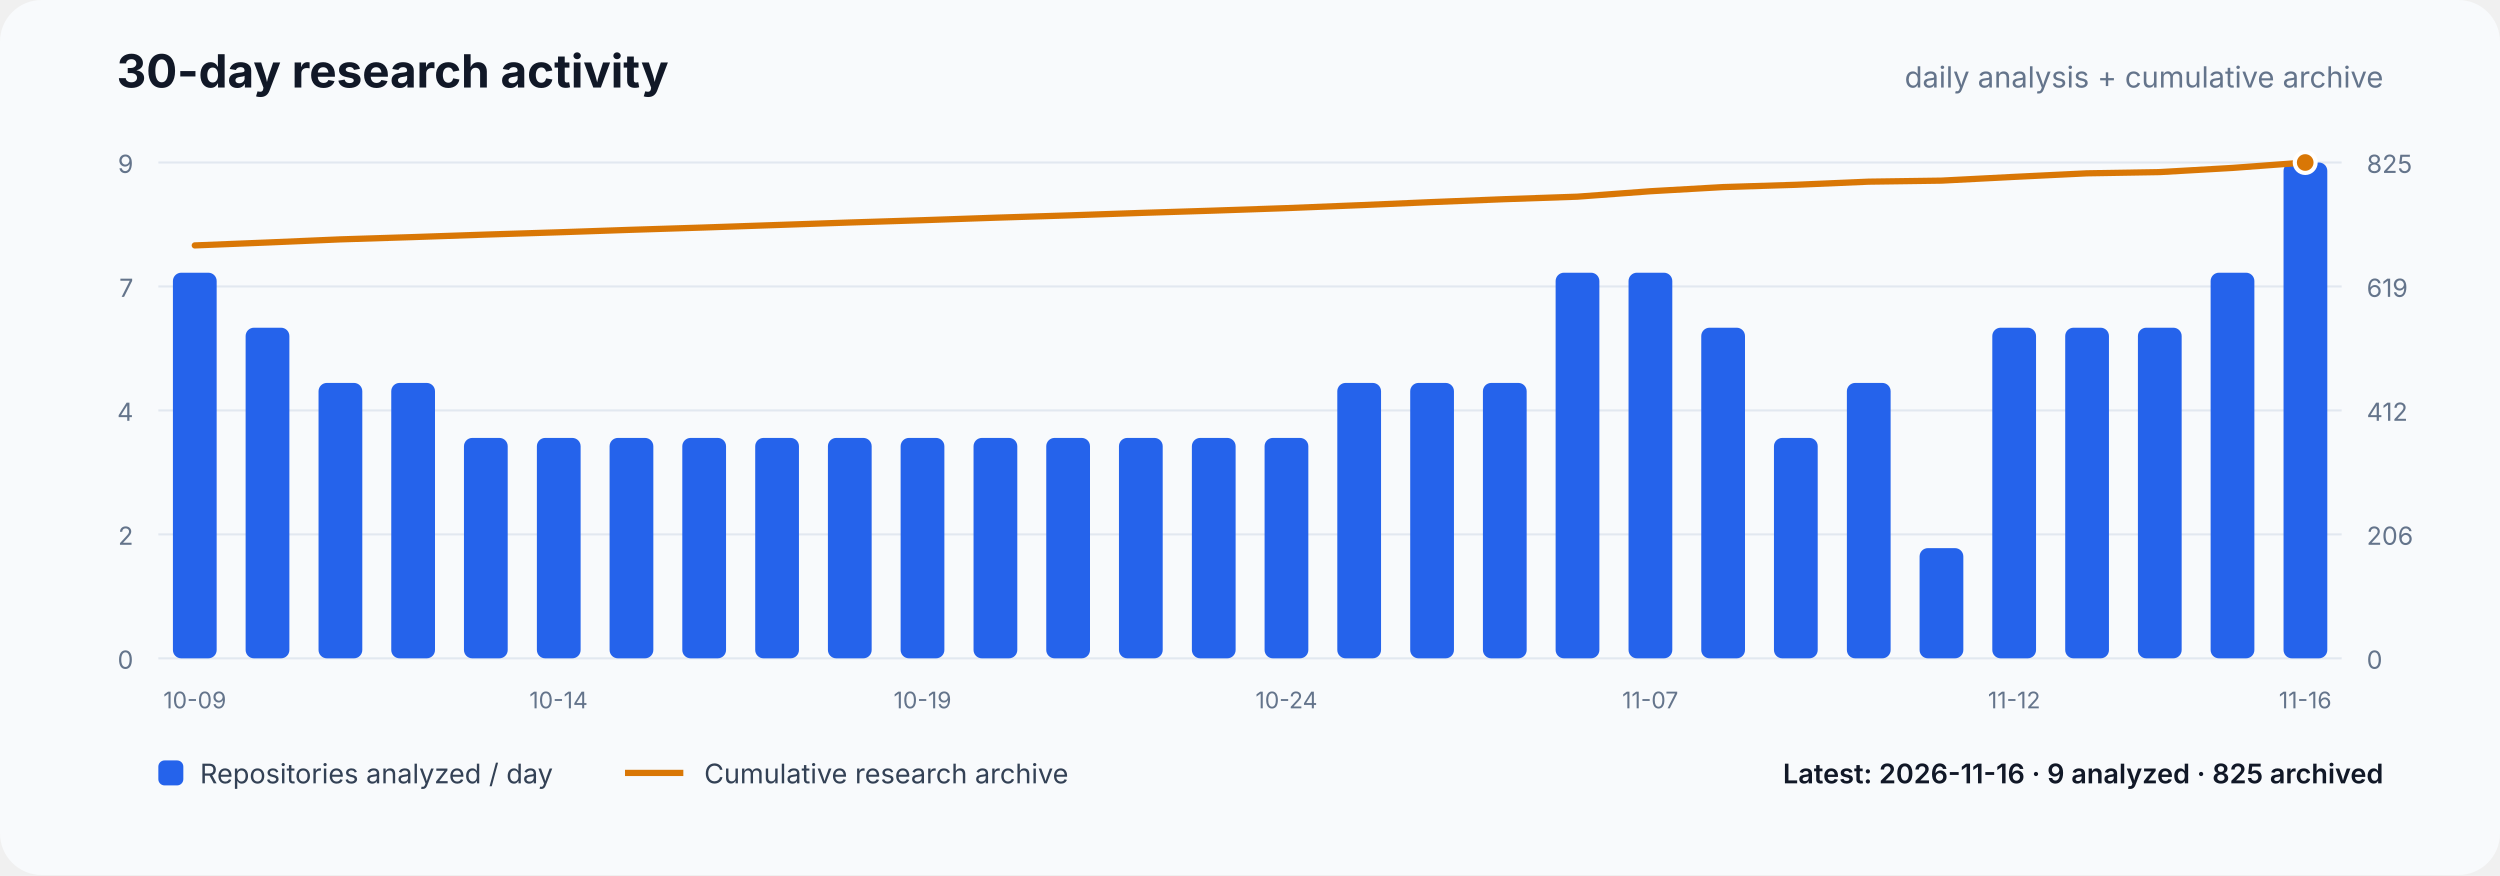
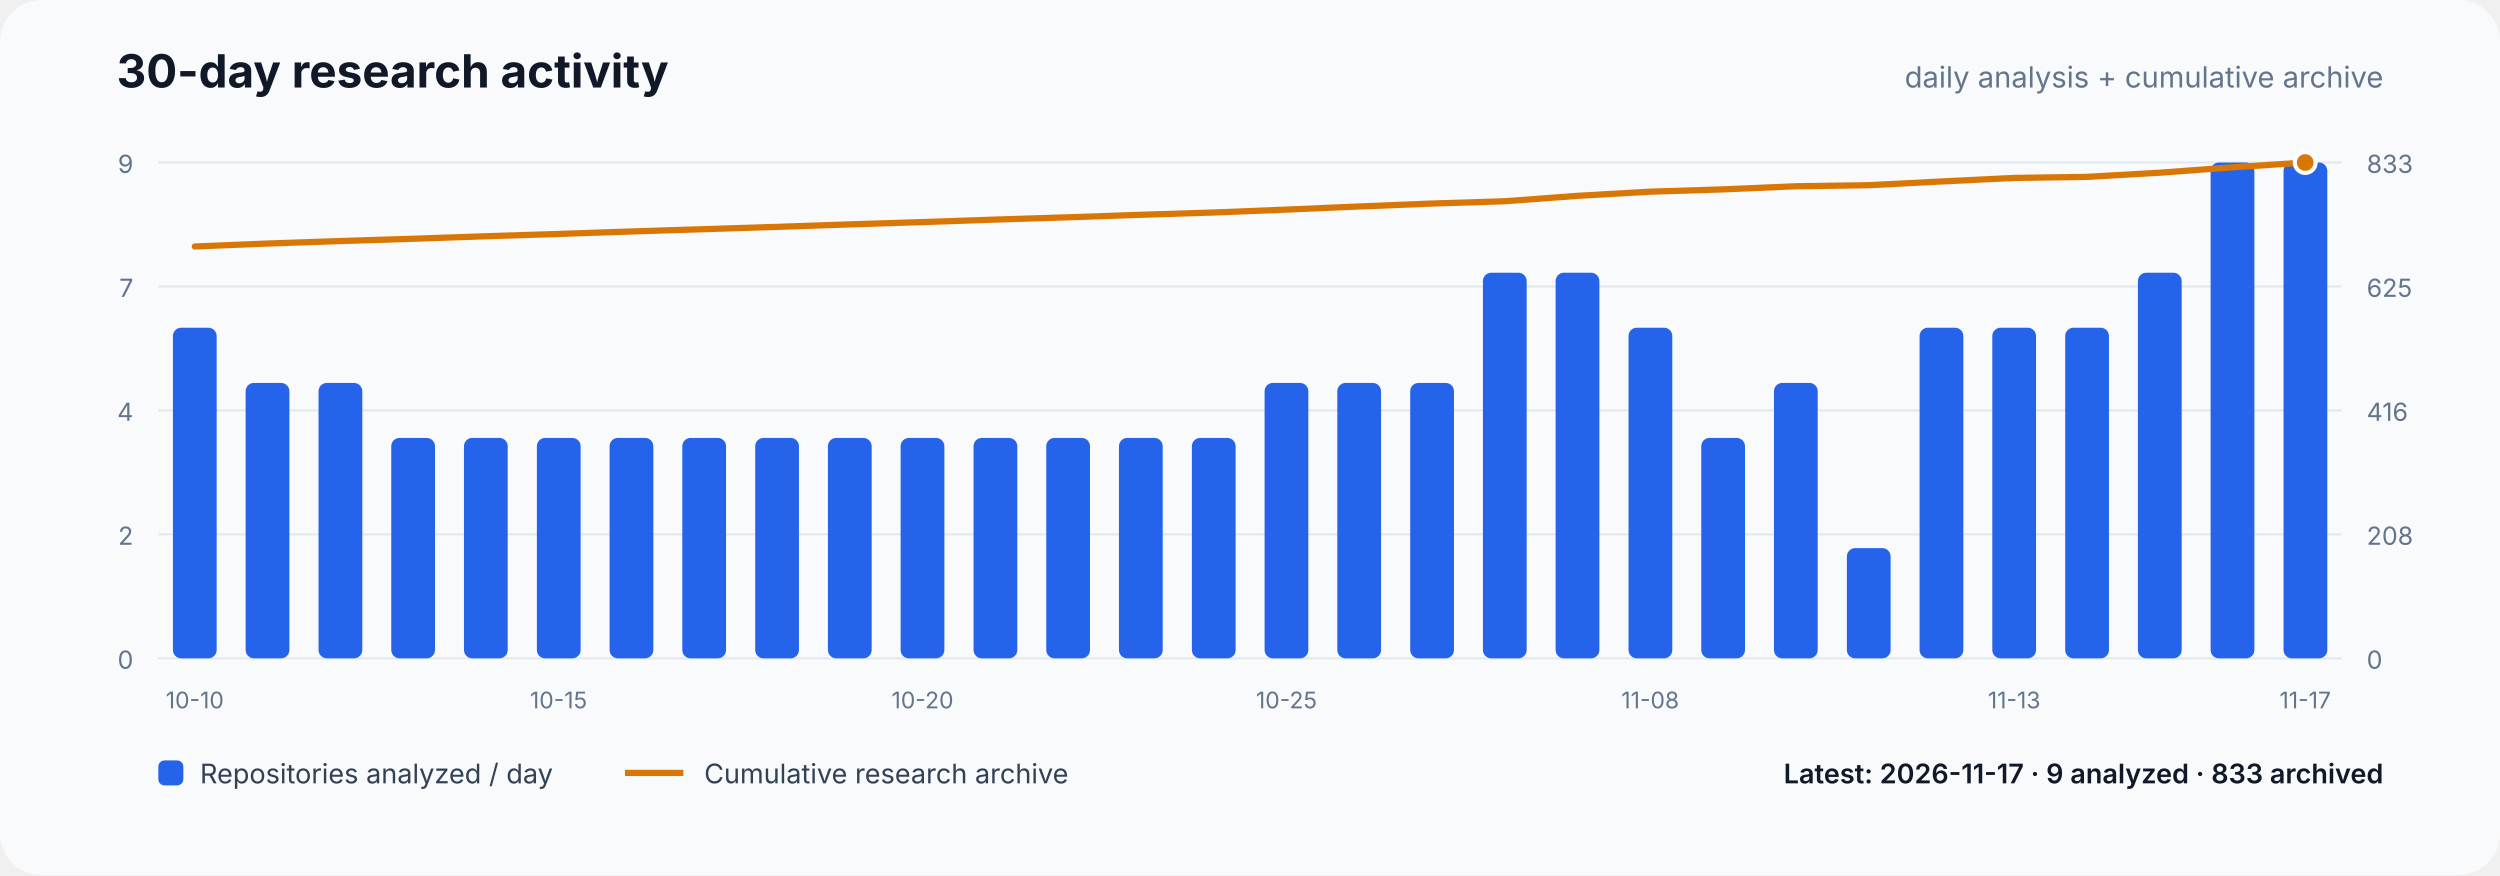
<svg xmlns="http://www.w3.org/2000/svg" width="1200" height="420" viewBox="0 0 1200 420" role="img" aria-labelledby="title desc">
  <rect width="1200" height="420" rx="20" fill="#f8fafc" />
  <text x="56" y="42" font-family="Inter,system-ui,sans-serif" font-size="22" font-weight="700" fill="#111827">30-day research activity</text>
  <text x="1144" y="42" text-anchor="end" font-family="Inter,system-ui,sans-serif" font-size="14" fill="#64748b">daily analysis + cumulative archive</text>
  <line x1="76" y1="316.0" x2="1124" y2="316.0" stroke="#e2e8f0" />
  <text x="64" y="321.0" text-anchor="end" font-family="Inter,system-ui,sans-serif" font-size="12" fill="#64748b">0</text>
  <text x="1136" y="321.0" font-family="Inter,system-ui,sans-serif" font-size="12" fill="#64748b">0</text>
  <line x1="76" y1="256.5" x2="1124" y2="256.5" stroke="#e2e8f0" />
  <text x="64" y="261.5" text-anchor="end" font-family="Inter,system-ui,sans-serif" font-size="12" fill="#64748b">2</text>
-   <text x="1136" y="261.5" font-family="Inter,system-ui,sans-serif" font-size="12" fill="#64748b">206</text>
+   <text x="1136" y="261.5" font-family="Inter,system-ui,sans-serif" font-size="12" fill="#64748b">208</text>
  <line x1="76" y1="197.0" x2="1124" y2="197.0" stroke="#e2e8f0" />
  <text x="64" y="202.0" text-anchor="end" font-family="Inter,system-ui,sans-serif" font-size="12" fill="#64748b">4</text>
-   <text x="1136" y="202.0" font-family="Inter,system-ui,sans-serif" font-size="12" fill="#64748b">412</text>
+   <text x="1136" y="202.0" font-family="Inter,system-ui,sans-serif" font-size="12" fill="#64748b">416</text>
  <line x1="76" y1="137.5" x2="1124" y2="137.5" stroke="#e2e8f0" />
  <text x="64" y="142.5" text-anchor="end" font-family="Inter,system-ui,sans-serif" font-size="12" fill="#64748b">7</text>
-   <text x="1136" y="142.5" font-family="Inter,system-ui,sans-serif" font-size="12" fill="#64748b">619</text>
+   <text x="1136" y="142.5" font-family="Inter,system-ui,sans-serif" font-size="12" fill="#64748b">625</text>
  <line x1="76" y1="78.0" x2="1124" y2="78.0" stroke="#e2e8f0" />
  <text x="64" y="83.0" text-anchor="end" font-family="Inter,system-ui,sans-serif" font-size="12" fill="#64748b">9</text>
-   <text x="1136" y="83.0" font-family="Inter,system-ui,sans-serif" font-size="12" fill="#64748b">825</text>
-   <rect x="83.0" y="130.9" width="21.0" height="185.1" rx="4" fill="#2563eb" />
-   <text x="93.5" y="340" text-anchor="middle" font-family="Inter,system-ui,sans-serif" font-size="11" fill="#64748b">10-09</text>
-   <rect x="117.9" y="157.3" width="21.0" height="158.7" rx="4" fill="#2563eb" />
+   <text x="1136" y="83.0" font-family="Inter,system-ui,sans-serif" font-size="12" fill="#64748b">833</text>
+   <rect x="83.0" y="157.3" width="21.0" height="158.7" rx="4" fill="#2563eb" />
+   <text x="93.5" y="340" text-anchor="middle" font-family="Inter,system-ui,sans-serif" font-size="11" fill="#64748b">10-10</text>
+   <rect x="117.9" y="183.8" width="21.0" height="132.2" rx="4" fill="#2563eb" />
  <rect x="152.9" y="183.8" width="21.0" height="132.2" rx="4" fill="#2563eb" />
-   <rect x="187.8" y="183.8" width="21.0" height="132.2" rx="4" fill="#2563eb" />
+   <rect x="187.8" y="210.2" width="21.0" height="105.8" rx="4" fill="#2563eb" />
  <rect x="222.7" y="210.2" width="21.0" height="105.8" rx="4" fill="#2563eb" />
  <rect x="257.7" y="210.2" width="21.0" height="105.8" rx="4" fill="#2563eb" />
-   <text x="268.1" y="340" text-anchor="middle" font-family="Inter,system-ui,sans-serif" font-size="11" fill="#64748b">10-14</text>
+   <text x="268.1" y="340" text-anchor="middle" font-family="Inter,system-ui,sans-serif" font-size="11" fill="#64748b">10-15</text>
  <rect x="292.6" y="210.2" width="21.0" height="105.8" rx="4" fill="#2563eb" />
  <rect x="327.5" y="210.2" width="21.0" height="105.8" rx="4" fill="#2563eb" />
  <rect x="362.5" y="210.2" width="21.0" height="105.8" rx="4" fill="#2563eb" />
  <rect x="397.4" y="210.2" width="21.0" height="105.8" rx="4" fill="#2563eb" />
  <rect x="432.3" y="210.2" width="21.0" height="105.8" rx="4" fill="#2563eb" />
-   <text x="442.8" y="340" text-anchor="middle" font-family="Inter,system-ui,sans-serif" font-size="11" fill="#64748b">10-19</text>
+   <text x="442.8" y="340" text-anchor="middle" font-family="Inter,system-ui,sans-serif" font-size="11" fill="#64748b">10-20</text>
  <rect x="467.3" y="210.2" width="21.0" height="105.8" rx="4" fill="#2563eb" />
  <rect x="502.2" y="210.2" width="21.0" height="105.8" rx="4" fill="#2563eb" />
  <rect x="537.1" y="210.2" width="21.0" height="105.8" rx="4" fill="#2563eb" />
  <rect x="572.1" y="210.2" width="21.0" height="105.8" rx="4" fill="#2563eb" />
-   <rect x="607.0" y="210.2" width="21.0" height="105.8" rx="4" fill="#2563eb" />
-   <text x="617.5" y="340" text-anchor="middle" font-family="Inter,system-ui,sans-serif" font-size="11" fill="#64748b">10-24</text>
+   <rect x="607.0" y="183.8" width="21.0" height="132.2" rx="4" fill="#2563eb" />
+   <text x="617.5" y="340" text-anchor="middle" font-family="Inter,system-ui,sans-serif" font-size="11" fill="#64748b">10-25</text>
  <rect x="641.9" y="183.8" width="21.0" height="132.2" rx="4" fill="#2563eb" />
  <rect x="676.9" y="183.8" width="21.0" height="132.2" rx="4" fill="#2563eb" />
-   <rect x="711.8" y="183.8" width="21.0" height="132.2" rx="4" fill="#2563eb" />
+   <rect x="711.8" y="130.9" width="21.0" height="185.1" rx="4" fill="#2563eb" />
  <rect x="746.7" y="130.9" width="21.0" height="185.1" rx="4" fill="#2563eb" />
-   <rect x="781.7" y="130.9" width="21.0" height="185.1" rx="4" fill="#2563eb" />
-   <text x="792.1" y="340" text-anchor="middle" font-family="Inter,system-ui,sans-serif" font-size="11" fill="#64748b">11-07</text>
-   <rect x="816.6" y="157.3" width="21.0" height="158.7" rx="4" fill="#2563eb" />
-   <rect x="851.5" y="210.2" width="21.0" height="105.8" rx="4" fill="#2563eb" />
-   <rect x="886.5" y="183.8" width="21.0" height="132.2" rx="4" fill="#2563eb" />
-   <rect x="921.4" y="263.1" width="21.0" height="52.9" rx="4" fill="#2563eb" />
+   <rect x="781.7" y="157.3" width="21.0" height="158.7" rx="4" fill="#2563eb" />
+   <text x="792.1" y="340" text-anchor="middle" font-family="Inter,system-ui,sans-serif" font-size="11" fill="#64748b">11-08</text>
+   <rect x="816.6" y="210.2" width="21.0" height="105.8" rx="4" fill="#2563eb" />
+   <rect x="851.5" y="183.8" width="21.0" height="132.2" rx="4" fill="#2563eb" />
+   <rect x="886.5" y="263.1" width="21.0" height="52.9" rx="4" fill="#2563eb" />
+   <rect x="921.4" y="157.3" width="21.0" height="158.7" rx="4" fill="#2563eb" />
  <rect x="956.3" y="157.3" width="21.0" height="158.7" rx="4" fill="#2563eb" />
-   <text x="966.8" y="340" text-anchor="middle" font-family="Inter,system-ui,sans-serif" font-size="11" fill="#64748b">11-12</text>
+   <text x="966.8" y="340" text-anchor="middle" font-family="Inter,system-ui,sans-serif" font-size="11" fill="#64748b">11-13</text>
  <rect x="991.3" y="157.3" width="21.0" height="158.7" rx="4" fill="#2563eb" />
-   <rect x="1026.2" y="157.3" width="21.0" height="158.7" rx="4" fill="#2563eb" />
-   <rect x="1061.1" y="130.9" width="21.0" height="185.1" rx="4" fill="#2563eb" />
+   <rect x="1026.2" y="130.9" width="21.0" height="185.1" rx="4" fill="#2563eb" />
+   <rect x="1061.1" y="78.0" width="21.0" height="238.0" rx="4" fill="#2563eb" />
  <rect x="1096.1" y="78.0" width="21.0" height="238.0" rx="4" fill="#2563eb" />
-   <text x="1106.5" y="340" text-anchor="middle" font-family="Inter,system-ui,sans-serif" font-size="11" fill="#64748b">11-16</text>
-   <polyline points="93.5,117.8 128.4,116.4 163.3,114.9 198.3,113.8 233.2,112.6 268.1,111.5 303.1,110.3 338.0,109.2 372.9,108.0 407.9,106.8 442.8,105.7 477.7,104.5 512.7,103.4 547.6,102.2 582.5,101.1 617.5,99.9 652.4,98.5 687.3,97.0 722.3,95.6 757.2,94.4 792.1,91.8 827.1,89.8 862.0,88.7 896.9,87.2 931.9,86.7 966.8,84.9 1001.7,83.2 1036.7,82.6 1071.6,80.6 1106.5,78.0" fill="none" stroke="#d97706" stroke-width="3" stroke-linejoin="round" stroke-linecap="round" />
+   <text x="1106.5" y="340" text-anchor="middle" font-family="Inter,system-ui,sans-serif" font-size="11" fill="#64748b">11-17</text>
+   <polyline points="93.5,118.3 128.4,116.9 163.3,115.7 198.3,114.6 233.2,113.4 268.1,112.3 303.1,111.1 338.0,110.0 372.9,108.9 407.9,107.7 442.8,106.6 477.7,105.4 512.7,104.3 547.6,103.1 582.5,102.0 617.5,100.6 652.4,99.1 687.3,97.7 722.3,96.6 757.2,94.0 792.1,92.0 827.1,90.9 862.0,89.4 896.9,88.9 931.9,87.1 966.8,85.4 1001.7,84.9 1036.7,82.9 1071.6,80.3 1106.5,78.0" fill="none" stroke="#d97706" stroke-width="3" stroke-linejoin="round" stroke-linecap="round" />
  <circle cx="1106.5" cy="78.0" r="5" fill="#d97706" stroke="#fff" stroke-width="2" />
  <rect x="76" y="365" width="12" height="12" rx="3" fill="#2563eb" />
  <text x="96" y="376" font-family="Inter,system-ui,sans-serif" font-size="13" fill="#334155">Repositories analyzed / day</text>
  <line x1="300" y1="371" x2="328" y2="371" stroke="#d97706" stroke-width="3" />
  <text x="338" y="376" font-family="Inter,system-ui,sans-serif" font-size="13" fill="#334155">Cumulative research archive</text>
-   <text x="1144" y="376" text-anchor="end" font-family="Inter,system-ui,sans-serif" font-size="13" font-weight="600" fill="#111827">Latest: 2026-11-16 · 9 analyzed · 825 archived</text>
+   <text x="1144" y="376" text-anchor="end" font-family="Inter,system-ui,sans-serif" font-size="13" font-weight="600" fill="#111827">Latest: 2026-11-17 · 9 analyzed · 833 archived</text>
</svg>
